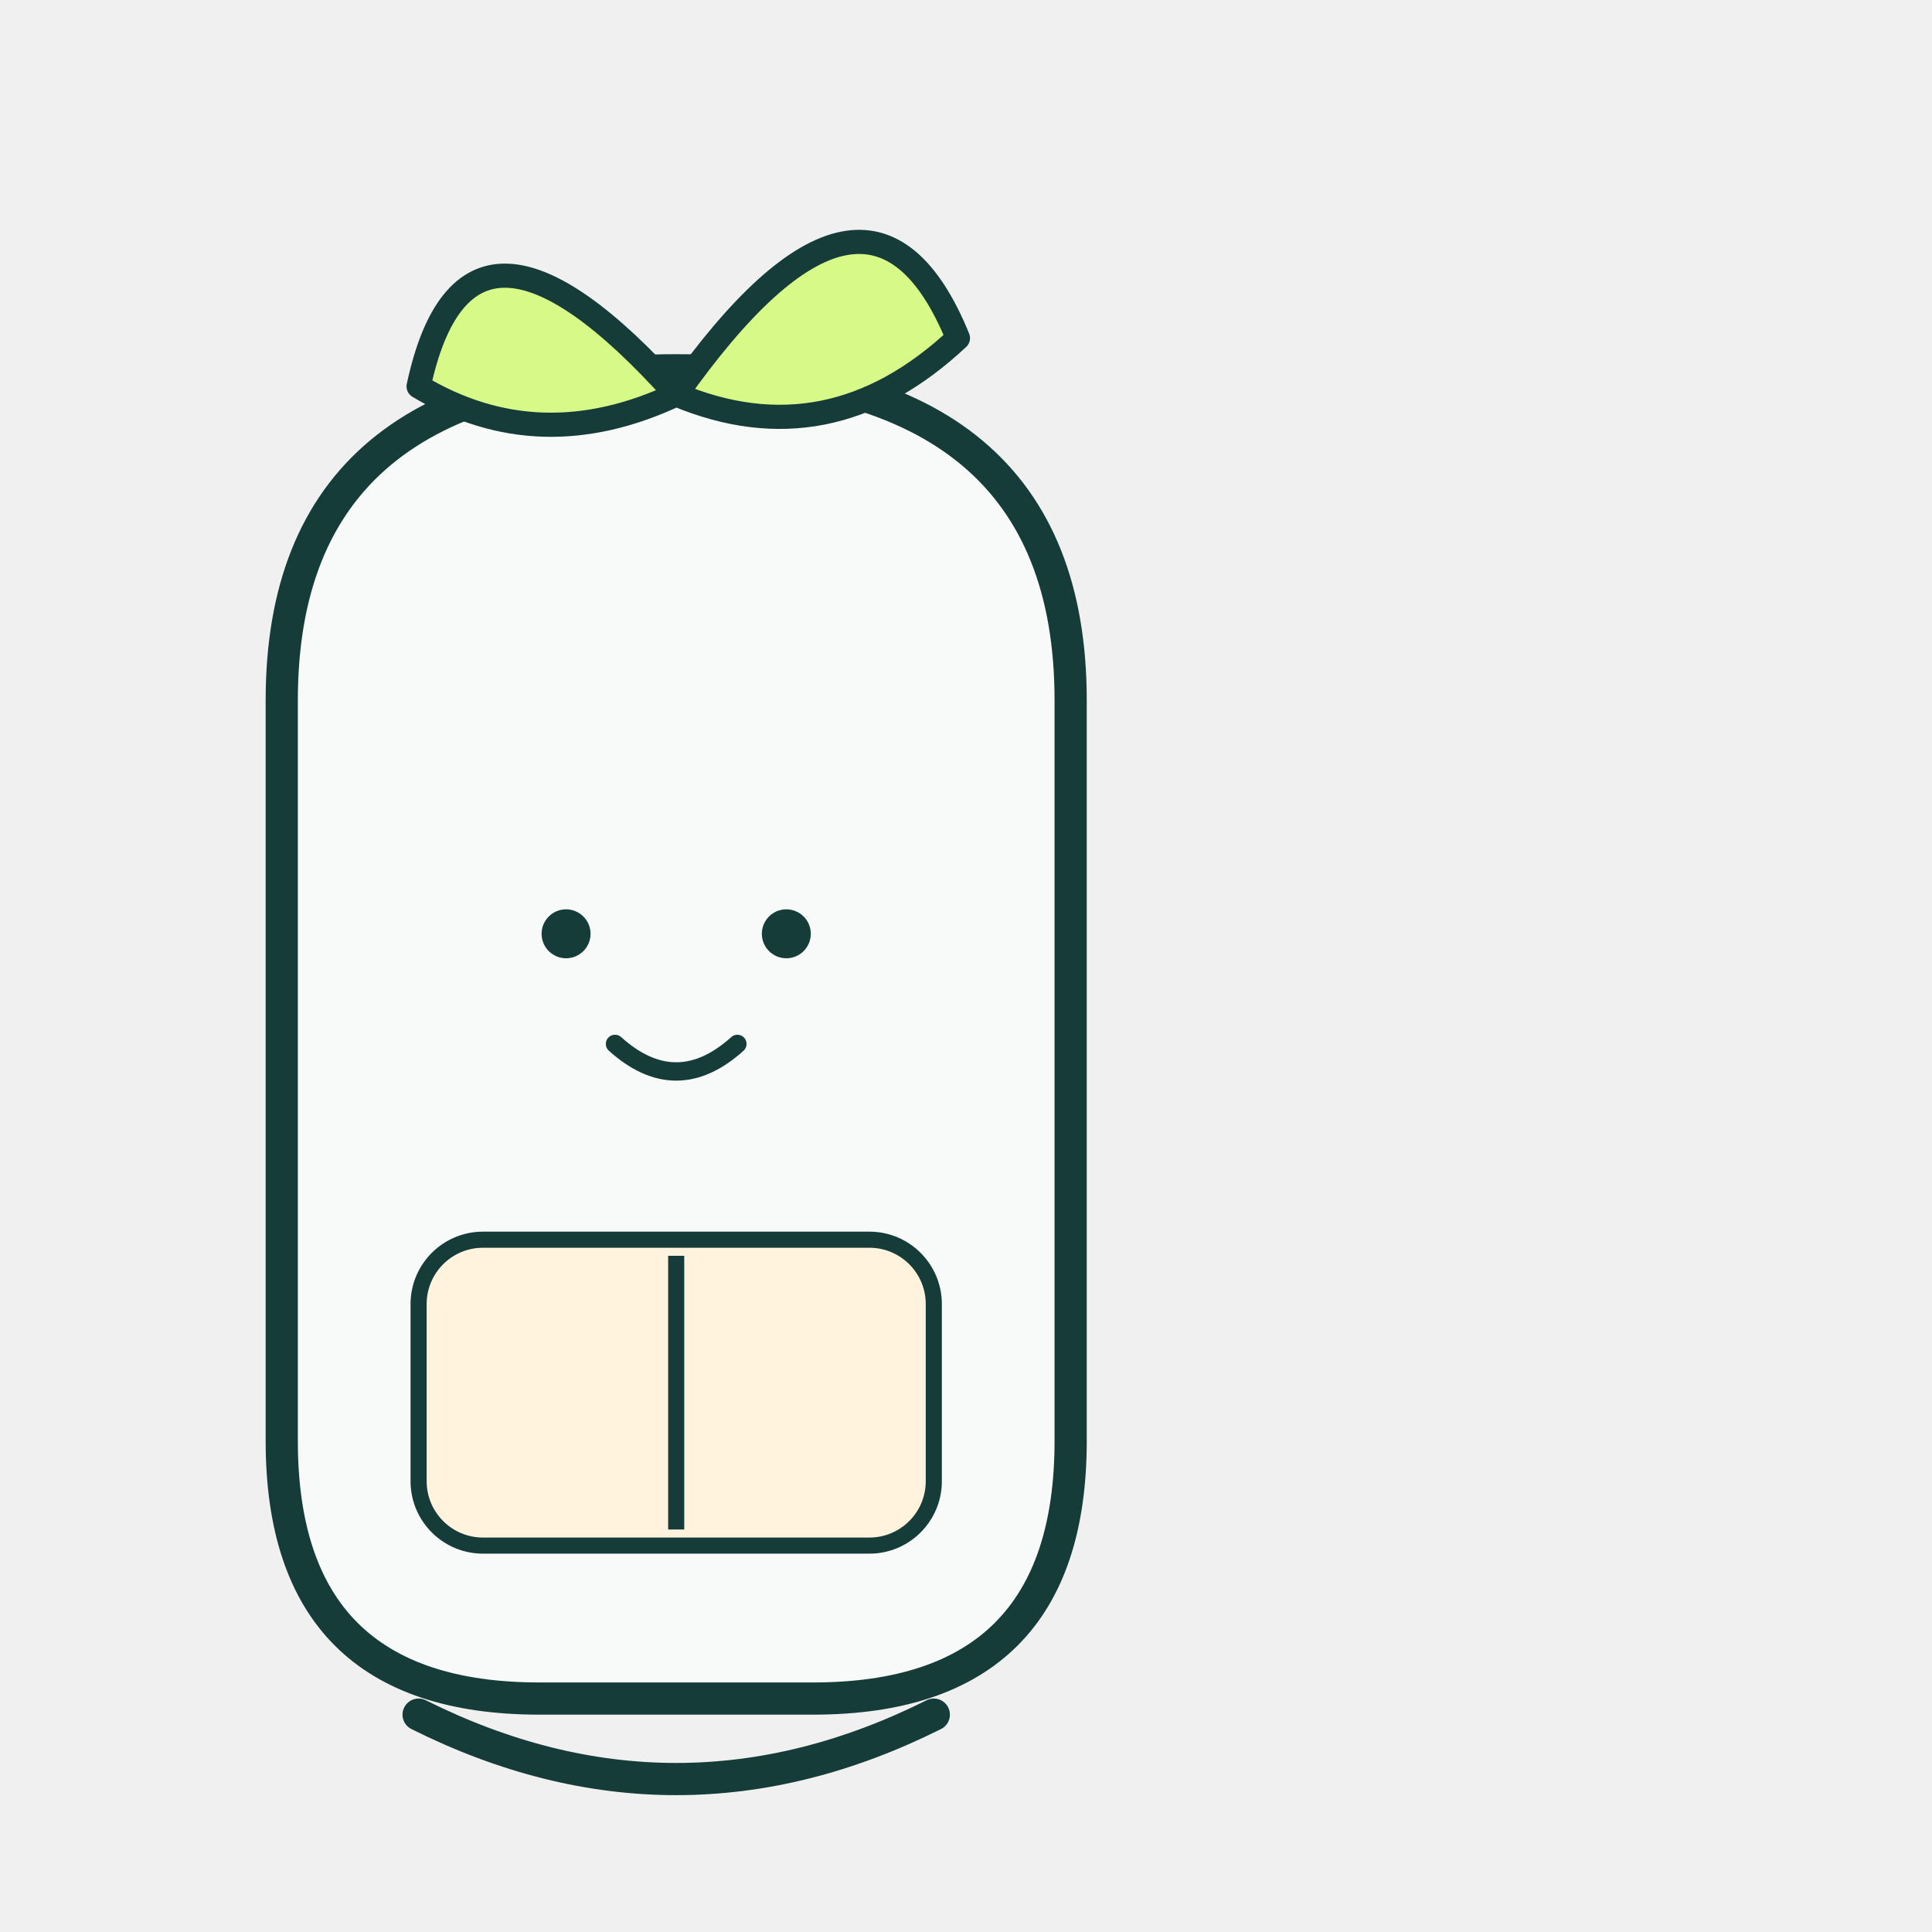
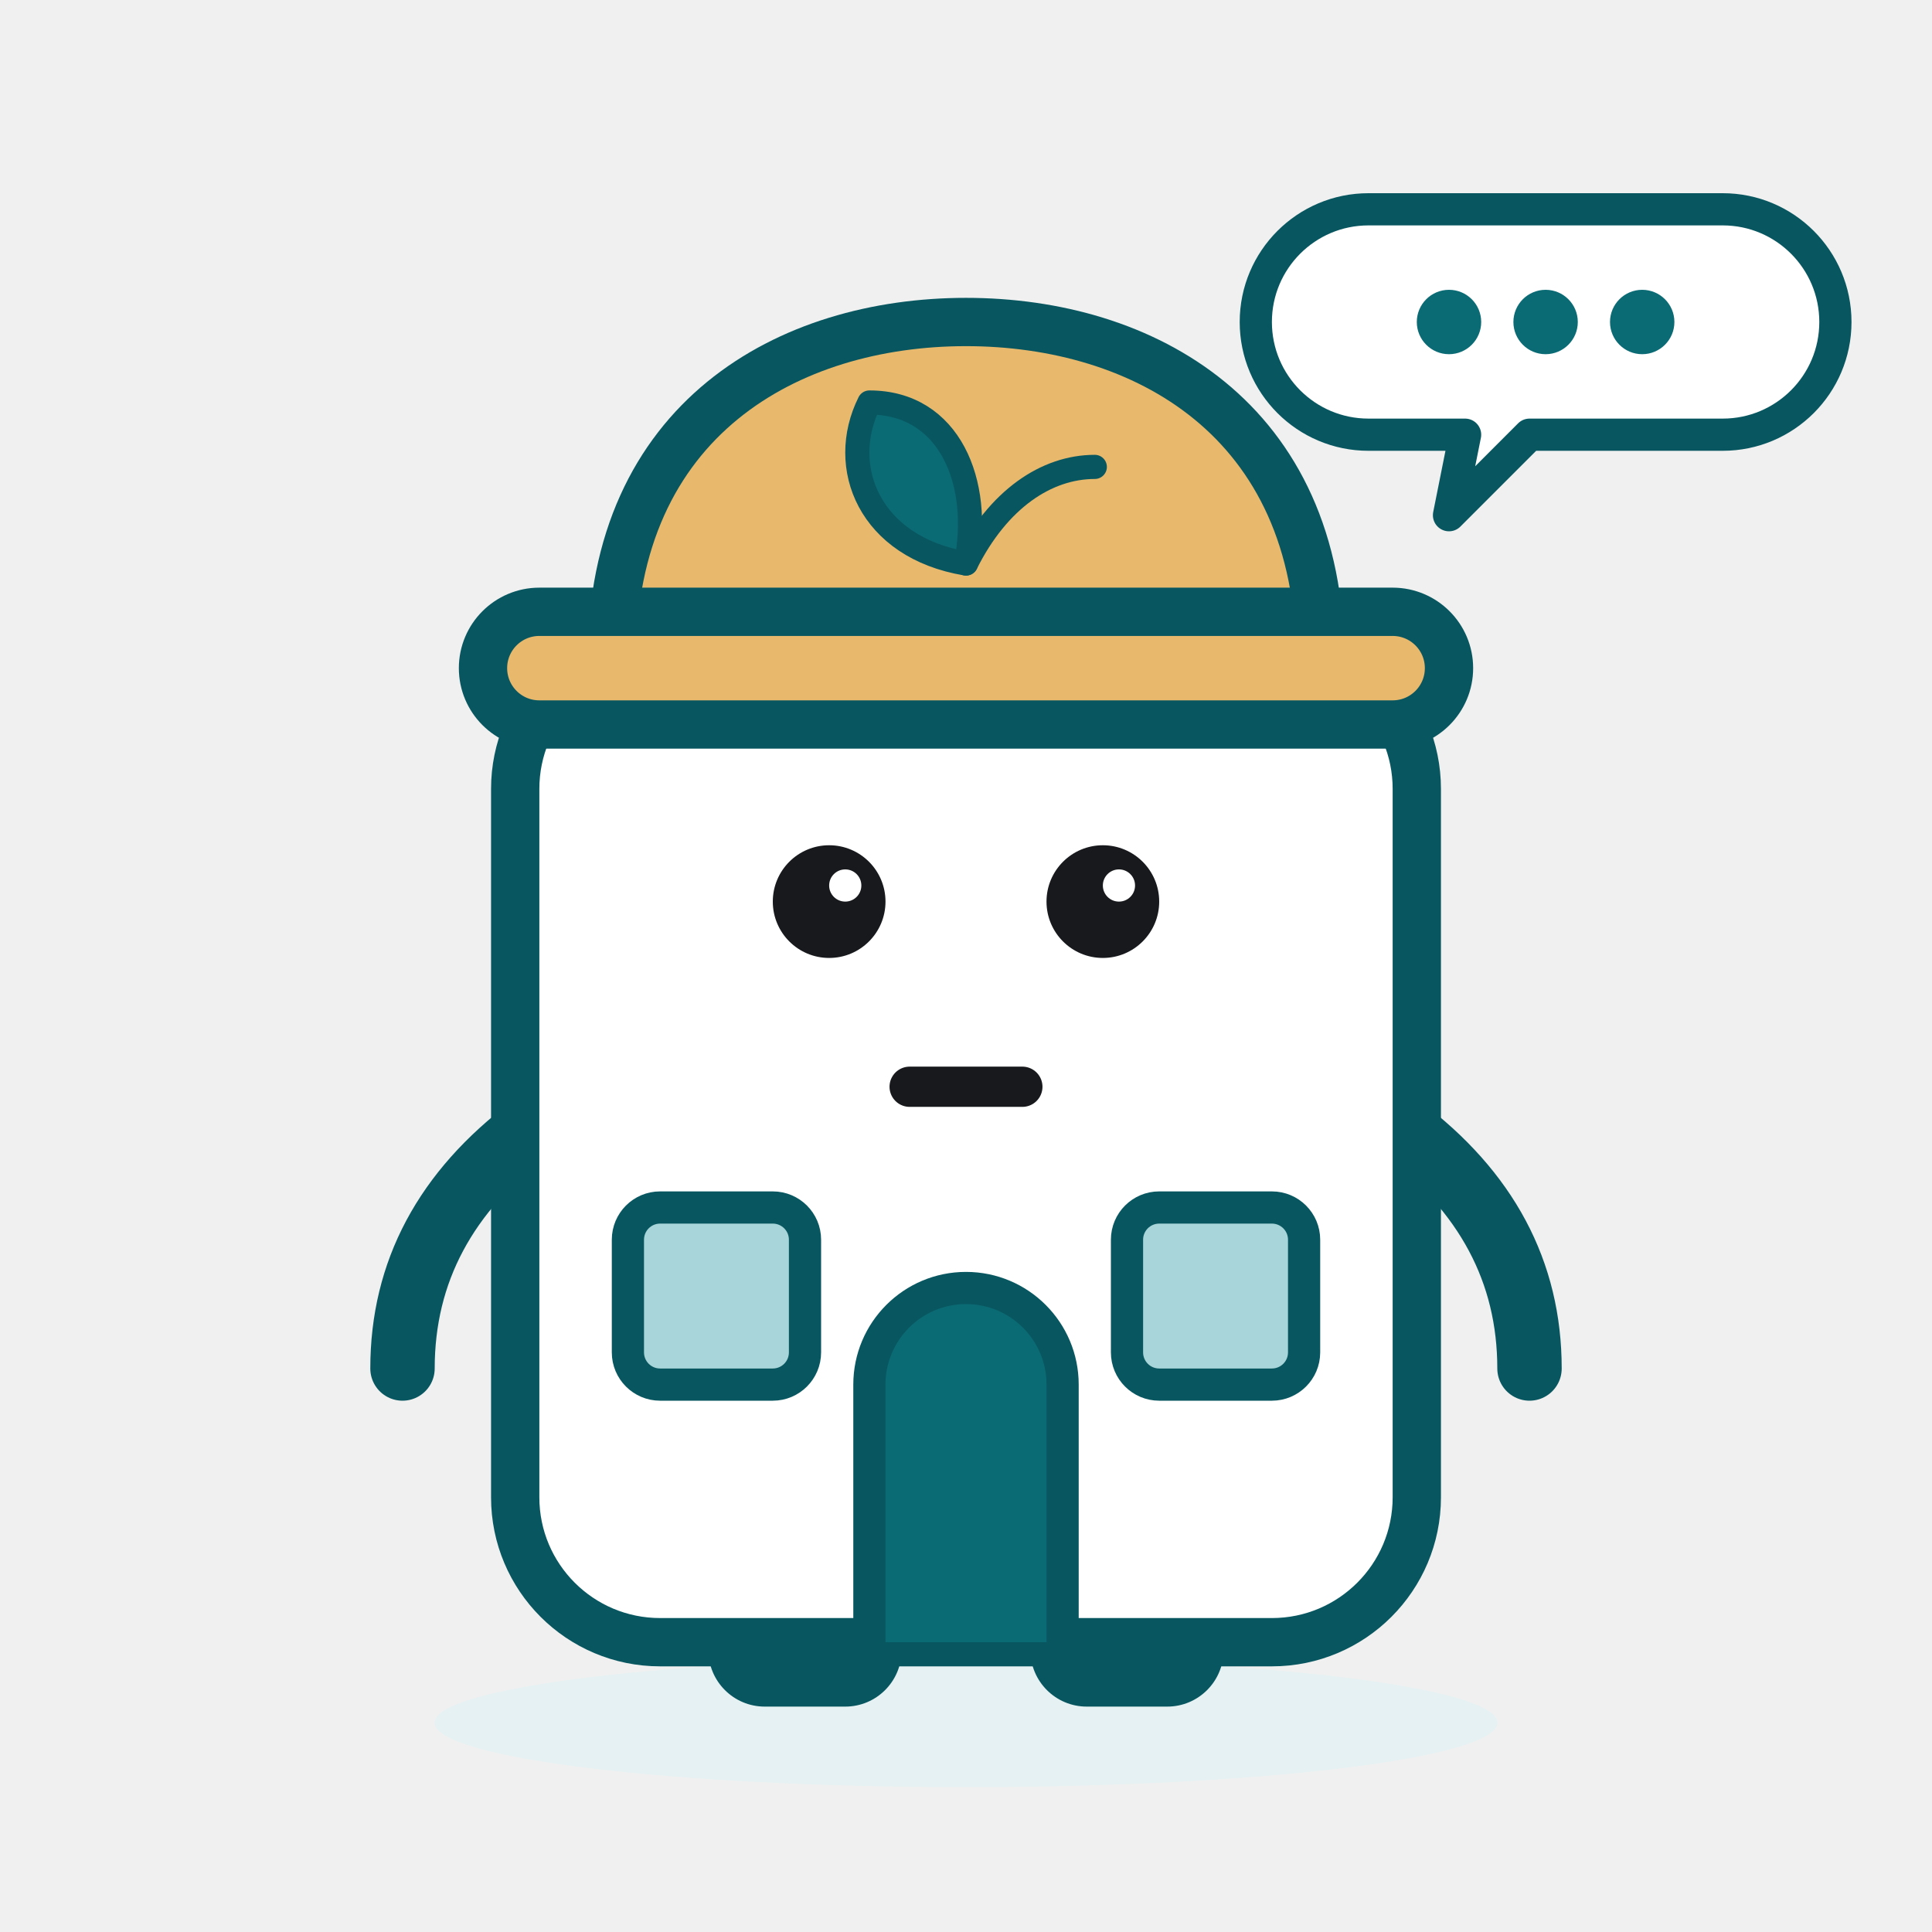
- <svg xmlns="http://www.w3.org/2000/svg" width="240" height="240" viewBox="0 0 240 240">
-   <path d="M 35 87 Q 35 46 84 46 Q 133 46 133 87 L 133 179 Q 133 211 101 211 L 67 211 Q 35 211 35 179 Z" fill="#f7faf8" stroke="#153c39" stroke-width="4" stroke-linecap="round" stroke-linejoin="round" />
-   <path d="M 84 49 Q 58 20 52 48 Q 67 57 84 49 M 84 49 Q 108 15 119 42 Q 103 57 84 49" fill="#d7f988" stroke="#153c39" stroke-width="3" stroke-linecap="round" stroke-linejoin="round" />
-   <circle cx="70.32" cy="116" r="3.04" fill="#153c39" />
-   <circle cx="97.68" cy="116" r="3.04" fill="#153c39" />
-   <path d="M 76.4 129.68 Q 84 136.52 91.6 129.68" fill="none" stroke="#153c39" stroke-width="2.28" stroke-linecap="round" stroke-linejoin="round" />
-   <rect x="52" y="154" width="64" height="38" rx="8" fill="#fff3dd" stroke="#153c39" stroke-width="2" />
-   <line x1="84" y1="156" x2="84" y2="190" stroke="#153c39" stroke-width="2" />
-   <path d="M 52 213 Q 84 229 116 213" fill="none" stroke="#153c39" stroke-width="4" stroke-linecap="round" stroke-linejoin="round" />
+ <svg xmlns="http://www.w3.org/2000/svg" width="240" height="240" viewBox="0 0 240 240" role="img" aria-label="새움 기다림: 말풍선 점 세 개를 띄우고 위를 본다">
+   <ellipse cx="120" cy="214" rx="66" ry="8" fill="#e5f1f2" />
+   <rect x="88" y="198" width="24" height="14" rx="7" fill="#085760" />
+   <rect x="128" y="198" width="24" height="14" rx="7" fill="#085760" />
+   <path d="M66 140 Q50 152 50 170" fill="none" stroke="#085760" stroke-width="8" stroke-linecap="round" stroke-linejoin="round" />
+   <path d="M174 140 Q190 152 190 170" fill="none" stroke="#085760" stroke-width="8" stroke-linecap="round" stroke-linejoin="round" />
+   <rect x="64" y="80" width="112" height="124" rx="18" fill="#ffffff" stroke="#085760" stroke-width="6" />
+   <rect x="78" y="150" width="22" height="22" rx="4" fill="#a8d5d9" stroke="#085760" stroke-width="4" />
+   <rect x="140" y="150" width="22" height="22" rx="4" fill="#a8d5d9" stroke="#085760" stroke-width="4" />
+   <path d="M108 204 V172 A12 12 0 0 1 132 172 V204" fill="#0b6b75" stroke="#085760" stroke-width="4" stroke-linejoin="round" />
+   <path d="M76 82 C76 52 98 40 120 40 C142 40 164 52 164 82 Z" fill="#e8b86d" stroke="#085760" stroke-width="6" stroke-linecap="round" stroke-linejoin="round" />
+   <rect x="60" y="76" width="120" height="14" rx="7" fill="#e8b86d" stroke="#085760" stroke-width="6" />
+   <path d="M120 70 C108 68 104 58 108 50 C118 50 122 60 120 70 Z" fill="#0b6b75" stroke="#085760" stroke-width="3" stroke-linecap="round" stroke-linejoin="round" />
+   <path d="M120 70 C124 62 130 58 136 58" fill="none" stroke="#085760" stroke-width="3" stroke-linecap="round" stroke-linejoin="round" />
+   <circle cx="103" cy="112" r="7" fill="#17191c" />
+   <circle cx="137" cy="112" r="7" fill="#17191c" />
+   <circle cx="105" cy="110" r="2" fill="#ffffff" />
+   <circle cx="139" cy="110" r="2" fill="#ffffff" />
+   <path d="M113 135 L127 135" fill="none" stroke="#17191c" stroke-width="5" stroke-linecap="round" stroke-linejoin="round" />
+   <path d="M170 26 H214 A14 14 0 0 1 214 54 H190 L180 64 L182 54 H170 A14 14 0 0 1 170 26 Z" fill="#ffffff" stroke="#085760" stroke-width="4" stroke-linecap="round" stroke-linejoin="round" />
+   <circle cx="180" cy="40" r="4" fill="#0b6b75" />
+   <circle cx="192" cy="40" r="4" fill="#0b6b75" />
+   <circle cx="204" cy="40" r="4" fill="#0b6b75" />
</svg>
